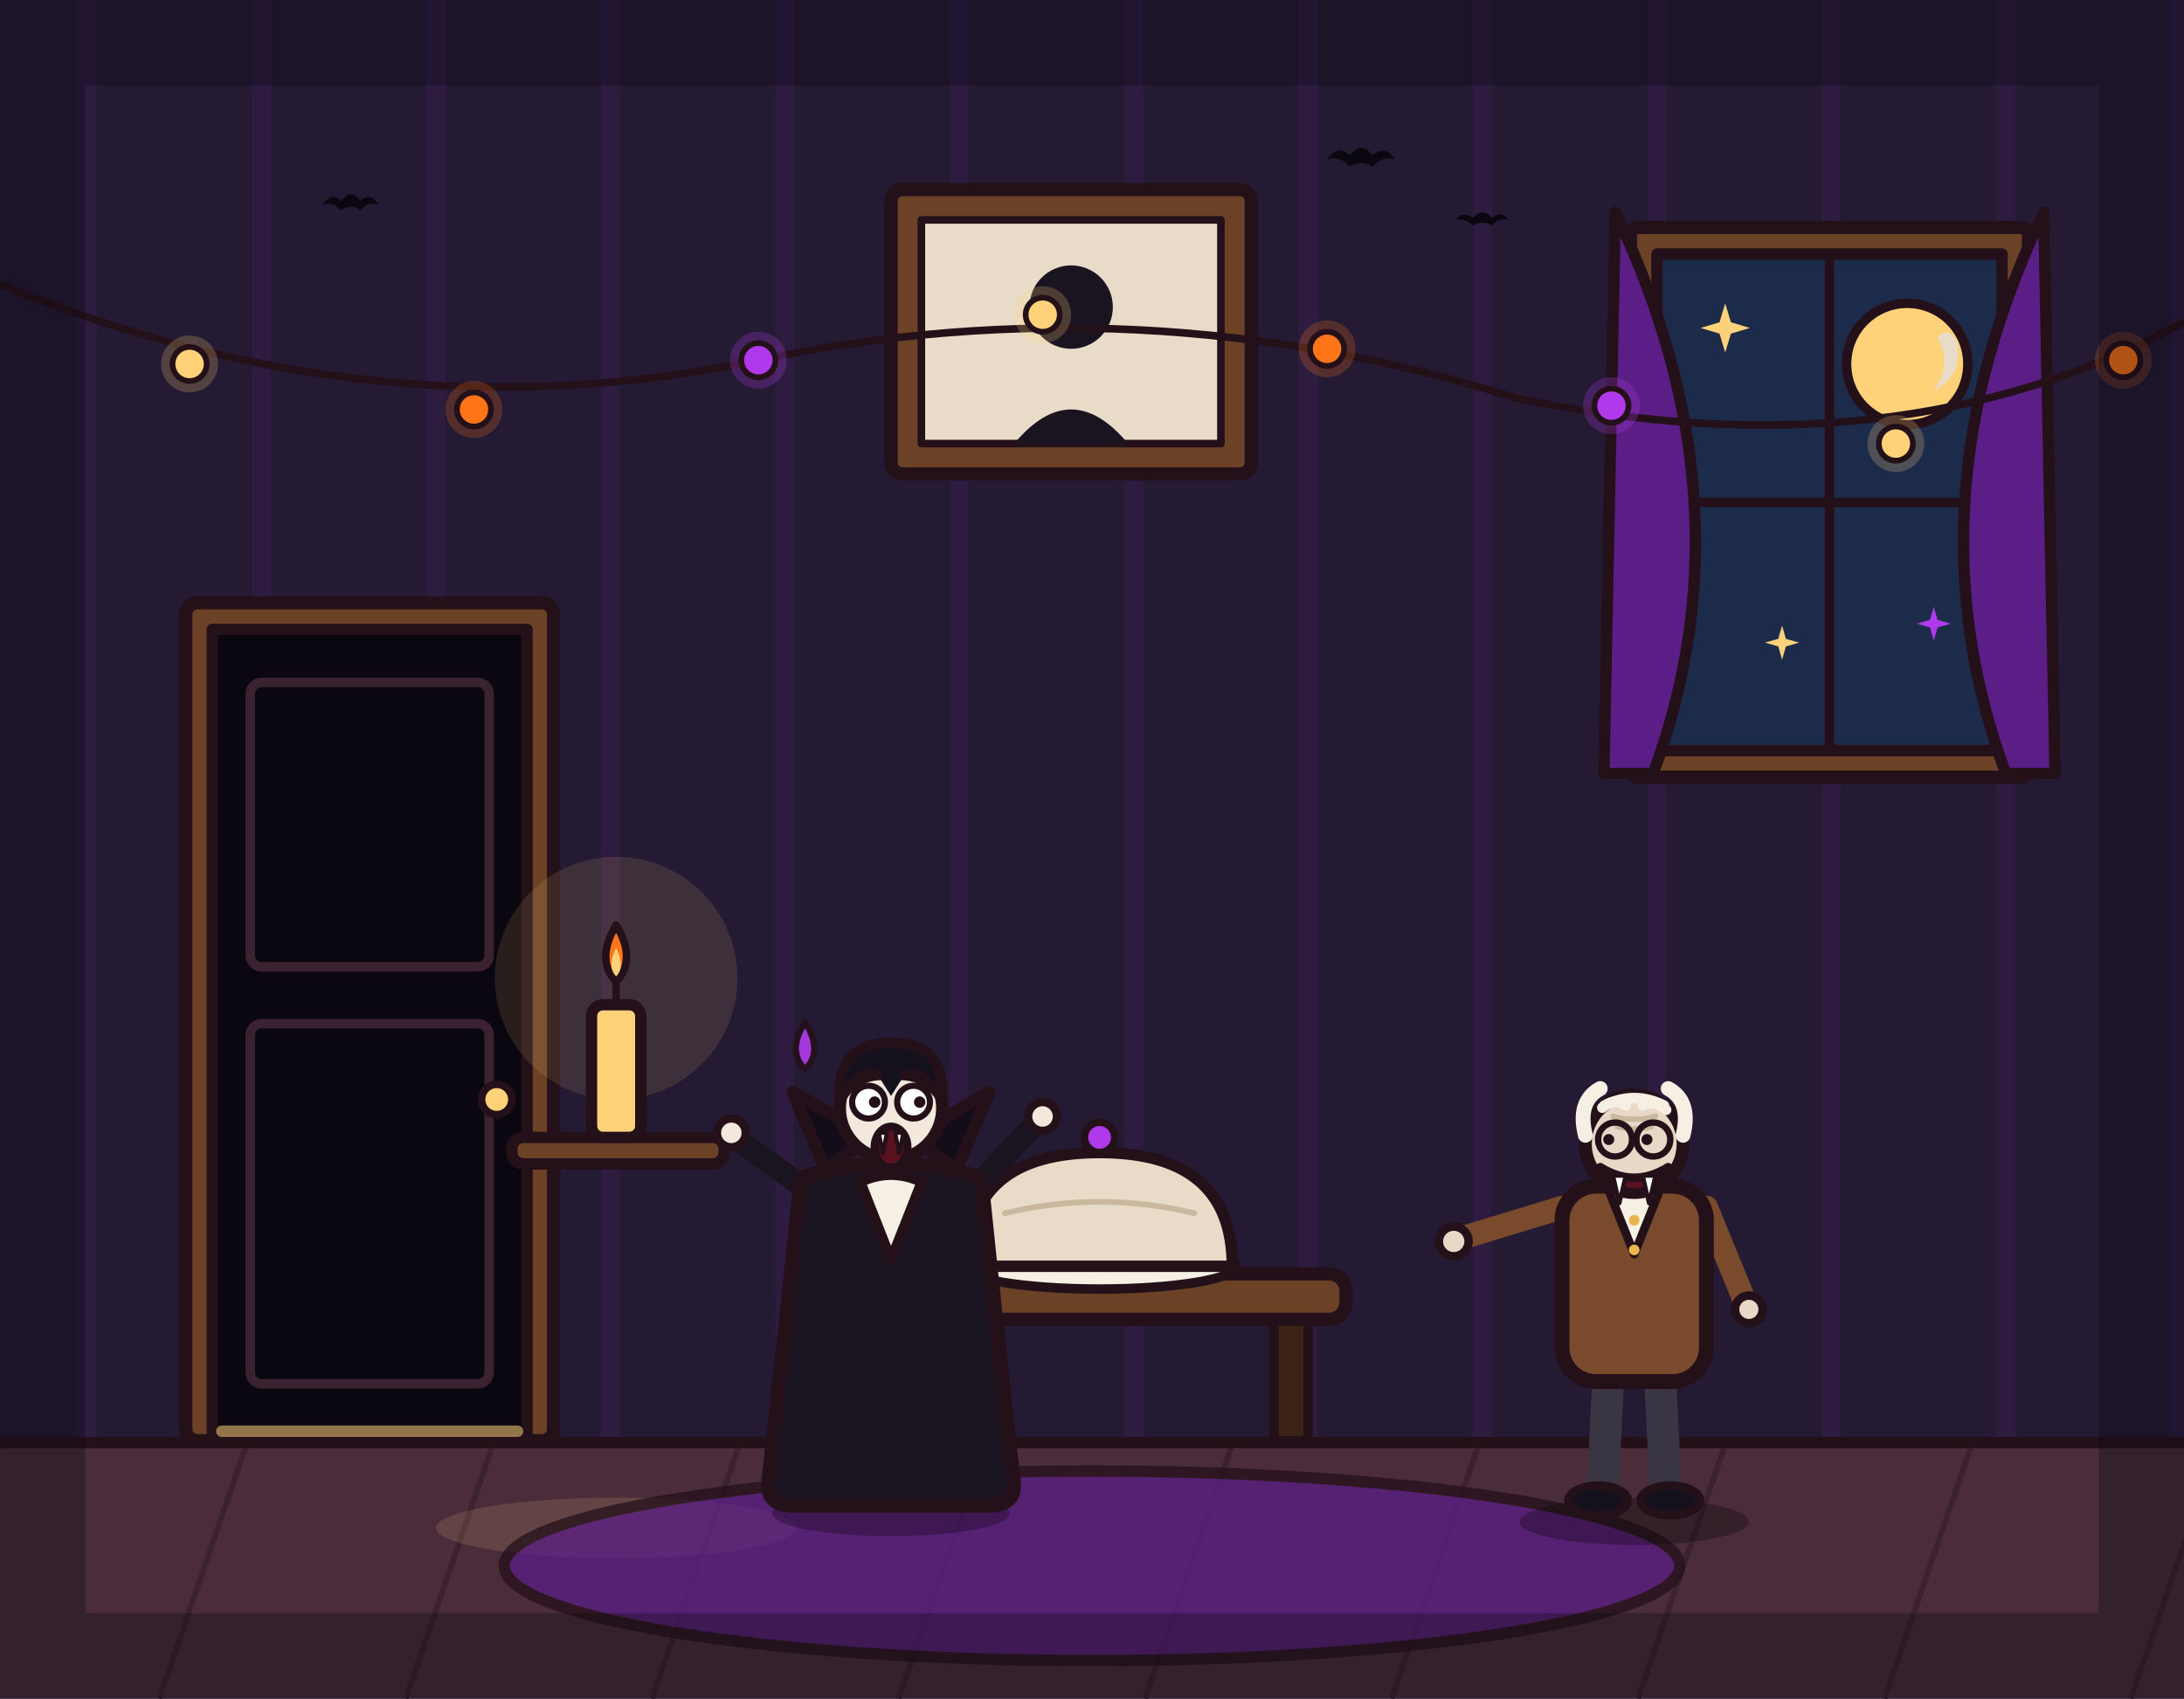
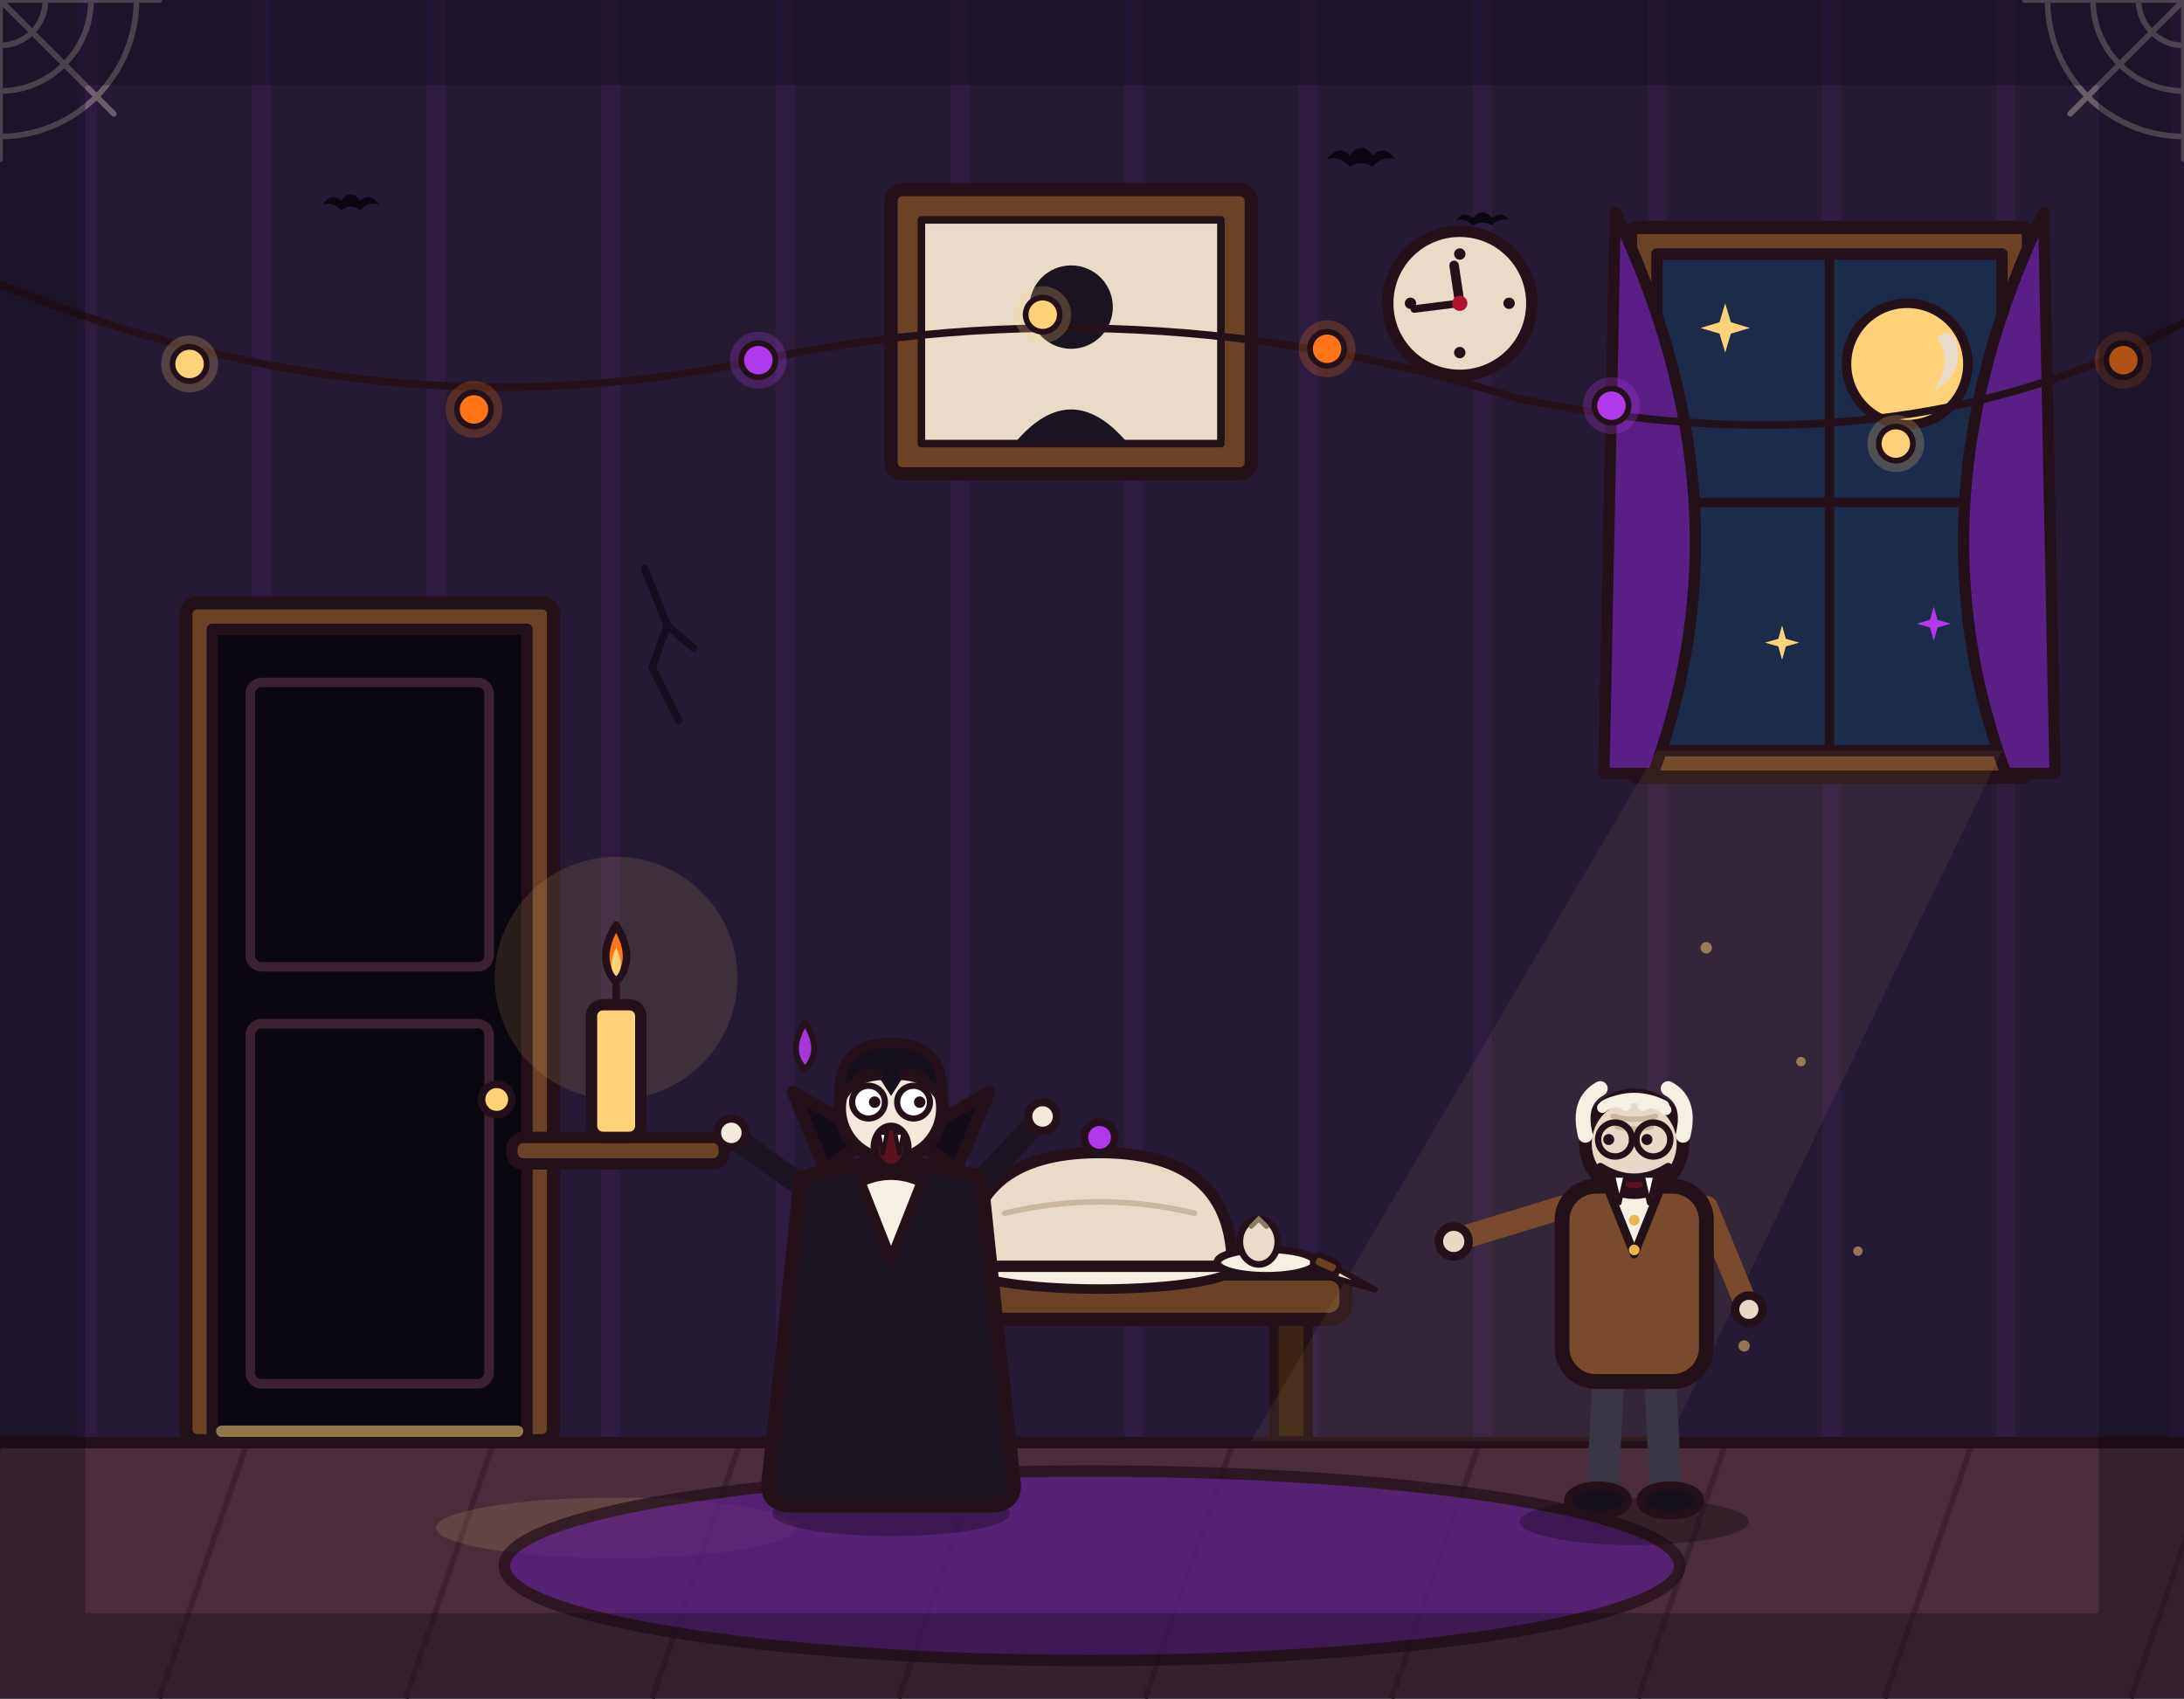
<svg xmlns="http://www.w3.org/2000/svg" viewBox="0 0 1152 896" width="1152" height="896">
  <rect x="0" y="0" width="1152" height="896" fill="#241a33" />
  <path d="M46 0V762M138 0V762M230 0V762M322 0V762M414 0V762M506 0V762M598 0V762M690 0V762M782 0V762M874 0V762M966 0V762M1058 0V762M1150 0V762" stroke="#b03aeb" stroke-width="10" opacity=".07" fill="none" />
  <g fill="#0b0710">
    <path d="M700 84 Q706 76 712 82 Q718 74 724 82 Q730 76 736 84 Q729 82 724 88 Q718 84 712 88 Q707 82 700 84 Z" />
    <path d="M768 116 Q772 111 777 115 Q782 109 787 115 Q792 111 796 116 Q790 115 787 119 Q782 116 777 119 Q773 115 768 116 Z" />
    <path d="M170 108 Q175 101 180 106 Q185 99 190 106 Q195 101 200 108 Q194 106 190 111 Q185 107 180 111 Q175 106 170 108 Z" />
  </g>
  <g>
    <rect x="860" y="120" width="210" height="290" rx="4" fill="#6b4226" stroke="#241019" stroke-width="7" stroke-linejoin="round" />
    <rect x="874" y="134" width="182" height="262" fill="#1c2b4a" stroke="#241019" stroke-width="6" stroke-linejoin="round" />
    <line x1="965" y1="134" x2="965" y2="396" stroke="#241019" stroke-width="5" stroke-linecap="round" />
    <line x1="874" y1="265" x2="1056" y2="265" stroke="#241019" stroke-width="5" stroke-linecap="round" />
    <circle cx="1006" cy="192" r="32" fill="#ffd27a" stroke="#241019" stroke-width="5" stroke-linejoin="round" />
    <path d="M1022 178 Q1030 192 1020 206 Q1036 198 1032 180 Q1028 172 1022 178 Z" fill="#e8dcc8" stroke="none" />
    <path d="M910 160 L913 170 L923 173 L913 176 L910 186 L907 176 L897 173 L907 170 Z" fill="#ffd27a" />
    <path d="M940 330 L942 337 L949 339 L942 341 L940 348 L938 341 L931 339 L938 337 Z" fill="#ffd27a" />
    <path d="M1020 320 L1022 327 L1029 329 L1022 331 L1020 338 L1018 331 L1011 329 L1018 327 Z" fill="#b03aeb" />
    <path d="M852 112 Q925 265 872 408 L846 408 Z" fill="#5b1e86" stroke="#241019" stroke-width="6" stroke-linejoin="round" />
    <path d="M1078 112 Q1005 265 1058 408 L1084 408 Z" fill="#5b1e86" stroke="#241019" stroke-width="6" stroke-linejoin="round" />
  </g>
  <g>
    <rect x="98" y="318" width="194" height="442" rx="6" fill="#6b4226" stroke="#241019" stroke-width="7" stroke-linejoin="round" />
    <rect x="112" y="332" width="166" height="428" fill="#0b0710" stroke="#241019" stroke-width="6" stroke-linejoin="round" />
    <rect x="132" y="360" width="126" height="150" rx="6" fill="none" stroke="#3a2230" stroke-width="5" stroke-linejoin="round" />
    <rect x="132" y="540" width="126" height="190" rx="6" fill="none" stroke="#3a2230" stroke-width="5" stroke-linejoin="round" />
    <circle cx="262" cy="580" r="8" fill="#ffd27a" stroke="#241019" stroke-width="4" stroke-linejoin="round" />
  </g>
  <g>
    <rect x="470" y="100" width="190" height="150" rx="6" fill="#6b4226" stroke="#241019" stroke-width="7" stroke-linejoin="round" />
    <rect x="486" y="116" width="158" height="118" fill="#e8dcc8" stroke="#241019" stroke-width="4" stroke-linejoin="round" />
    <circle cx="565" cy="162" r="22" fill="#1a1420" />
    <path d="M535 234 Q565 198 595 234 Z" fill="#1a1420" />
  </g>
  <path d="M0 150 Q200 232 400 190 Q600 148 800 210 Q1000 252 1152 170" fill="none" stroke="#241019" stroke-width="4" stroke-linecap="round" />
  <g stroke="#241019" stroke-width="3" stroke-linejoin="round">
    <circle cx="100" cy="192" r="15" fill="#ffd27a" opacity=".22" stroke="none" />
    <circle cx="100" cy="192" r="9" fill="#ffd27a" />
    <circle cx="250" cy="216" r="15" fill="#ff7518" opacity=".22" stroke="none" />
    <circle cx="250" cy="216" r="9" fill="#ff7518" />
    <circle cx="400" cy="190" r="15" fill="#b03aeb" opacity=".25" stroke="none" />
    <circle cx="400" cy="190" r="9" fill="#b03aeb" />
    <circle cx="550" cy="166" r="15" fill="#ffd27a" opacity=".22" stroke="none" />
    <circle cx="550" cy="166" r="9" fill="#ffd27a" />
    <circle cx="700" cy="184" r="15" fill="#ff7518" opacity=".22" stroke="none" />
    <circle cx="700" cy="184" r="9" fill="#ff7518" />
    <circle cx="850" cy="214" r="15" fill="#b03aeb" opacity=".25" stroke="none" />
    <circle cx="850" cy="214" r="9" fill="#b03aeb" />
    <circle cx="1000" cy="234" r="15" fill="#ffd27a" opacity=".22" stroke="none" />
    <circle cx="1000" cy="234" r="9" fill="#ffd27a" />
    <circle cx="1120" cy="190" r="15" fill="#ff7518" opacity=".22" stroke="none" />
    <circle cx="1120" cy="190" r="9" fill="#ff7518" />
  </g>
  <circle cx="325" cy="516" r="64" fill="#ffd27a" opacity=".12" />
  <rect x="270" y="600" width="112" height="14" rx="6" fill="#6b4226" stroke="#241019" stroke-width="6" stroke-linejoin="round" />
  <rect x="312" y="530" width="26" height="70" rx="6" fill="#ffd27a" stroke="#241019" stroke-width="6" stroke-linejoin="round" />
  <line x1="325" y1="530" x2="325" y2="520" stroke="#241019" stroke-width="4" stroke-linecap="round" />
  <path d="M325 488 Q336 506 325 518 Q314 506 325 488 Z" fill="#ff7518" stroke="#241019" stroke-width="4" stroke-linejoin="round" />
  <path d="M325 500 Q330 510 325 515 Q320 510 325 500 Z" fill="#ffd27a" stroke="none" />
  <rect x="0" y="760" width="1152" height="136" fill="#4a2c3a" />
  <path d="M0 762 L-46 896M130 762 L84 896M260 762 L214 896M390 762 L344 896M520 762 L474 896M650 762 L604 896M780 762 L734 896M910 762 L864 896M1040 762 L994 896M1170 762 L1124 896" stroke="#3a2230" stroke-width="3" fill="none" />
  <line x1="0" y1="761" x2="1152" y2="761" stroke="#241019" stroke-width="6" stroke-linecap="round" />
  <rect x="114" y="752" width="162" height="6" rx="3" fill="#ffd27a" opacity=".55" />
  <ellipse cx="325" cy="806" rx="95" ry="16" fill="#ffd27a" opacity=".14" />
  <g>
    <rect x="470" y="694" width="18" height="66" fill="#3c2415" stroke="#241019" stroke-width="5" stroke-linejoin="round" />
    <rect x="672" y="694" width="18" height="66" fill="#3c2415" stroke="#241019" stroke-width="5" stroke-linejoin="round" />
    <rect x="450" y="672" width="260" height="24" rx="9" fill="#6b4226" stroke="#241019" stroke-width="7" stroke-linejoin="round" />
    <ellipse cx="580" cy="668" rx="72" ry="12" fill="#f6efe4" stroke="#241019" stroke-width="5" stroke-linejoin="round" />
    <path d="M510 668 Q510 608 580 608 Q650 608 650 668 Z" fill="#e8dcc8" stroke="#241019" stroke-width="6" stroke-linejoin="round" />
    <circle cx="580" cy="600" r="8" fill="#b03aeb" stroke="#241019" stroke-width="4" stroke-linejoin="round" />
    <path d="M530 640 Q580 628 630 640" fill="none" stroke="#c9b89e" stroke-width="3" stroke-linecap="round" />
  </g>
  <ellipse cx="576" cy="826" rx="310" ry="50" fill="#5b1e86" stroke="#241019" stroke-width="6" stroke-linejoin="round" opacity=".75" />
+   <g transform="translate(770 160)">
+     <circle cx="0" cy="0" r="38" fill="#e8dcc8" stroke="#241019" stroke-width="6" />
+     <circle cx="0" cy="-26" r="3" fill="#241019" />
+     <circle cx="26" cy="0" r="3" fill="#241019" />
+     <circle cx="0" cy="26" r="3" fill="#241019" />
+     <circle cx="-26" cy="0" r="3" fill="#241019" />
+     <line x1="0" y1="0" x2="-3" y2="-20" stroke="#241019" stroke-width="5" stroke-linecap="round" />
+     <line x1="0" y1="0" x2="-24" y2="3" stroke="#241019" stroke-width="4" stroke-linecap="round" />
+     <circle cx="0" cy="0" r="4" fill="#b3122e" />
+   </g>
+   <g fill="none" stroke="#e8dcc8" stroke-width="3" opacity=".35" stroke-linecap="round">
+     <path d="M0 0 L84 0 M0 0 L0 84 M0 0 L60 60" />
+     <path d="M24 0 A24 24 0 0 1 0 24 M48 0 A48 48 0 0 1 0 48 M72 0 A72 72 0 0 1 0 72" />
+   </g>
+   <g fill="none" stroke="#e8dcc8" stroke-width="3" opacity=".35" stroke-linecap="round" transform="translate(1152 0) scale(-1 1)">
+     <path d="M0 0 L84 0 M0 0 L0 84 M0 0 L60 60" />
+     <path d="M24 0 A24 24 0 0 1 0 24 M48 0 A48 48 0 0 1 0 48 M72 0 A72 72 0 0 1 0 72" />
+   </g>
+   <path d="M340 300 L352 330 L344 352 L358 380 M352 330 L366 342" fill="none" stroke="#0b0710" stroke-width="4" opacity=".6" stroke-linecap="round" />
+   <polygon points="874,396 1056,396 880,760 660,760" fill="#ffd27a" opacity=".07" />
+   <g fill="#ffd27a" opacity=".5">
+     <circle cx="900" cy="500" r="3" />
+     <circle cx="950" cy="560" r="2.5" />
+     <circle cx="860" cy="620" r="3" />
+     <circle cx="980" cy="660" r="2.5" />
+     <circle cx="920" cy="710" r="3" />
+   </g>
+   <ellipse cx="668" cy="666" rx="26" ry="7" fill="#f6efe4" stroke="#241019" stroke-width="4" stroke-linejoin="round" />
+   <ellipse cx="664" cy="655" rx="10" ry="12" fill="#e8dcc8" stroke="#241019" stroke-width="3.5" />
+   <path d="M660 647 L664 643 L668 647" fill="none" stroke="#8a7a64" stroke-width="2.5" stroke-linecap="round" />
+   <g transform="rotate(24 700 668)">
+     <rect x="692" y="664" width="14" height="7" rx="3" fill="#6b4226" stroke="#241019" stroke-width="3" />
+     <path d="M706 667 L728 669 L706 672 Z" fill="#e8dcc8" stroke="#241019" stroke-width="3" stroke-linejoin="round" />
+   </g>
  <g transform="translate(470 792) scale(1.08)">
    <ellipse cx="0" cy="6" rx="58" ry="11" fill="#000000" opacity=".28" />
    <path d="M-12 -62 L-16 -6" fill="none" stroke="#241a2e" stroke-width="15" stroke-linecap="round" />
    <path d="M12 -62 L16 -6" fill="none" stroke="#241a2e" stroke-width="15" stroke-linecap="round" />
    <ellipse cx="-18" cy="-4" rx="15" ry="7" fill="#14101c" stroke="#241019" stroke-width="4" stroke-linejoin="round" />
    <ellipse cx="18" cy="-4" rx="15" ry="7" fill="#14101c" stroke="#241019" stroke-width="4" stroke-linejoin="round" />
    <path d="M-38 -150 L-74 -176" fill="none" stroke="#1a1420" stroke-width="11" stroke-linecap="round" />
    <circle cx="-78" cy="-180" r="7" fill="#f2e8dc" stroke="#241019" stroke-width="4" stroke-linejoin="round" />
    <path d="M38 -150 L70 -184" fill="none" stroke="#1a1420" stroke-width="11" stroke-linecap="round" />
    <circle cx="74" cy="-188" r="7" fill="#f2e8dc" stroke="#241019" stroke-width="4" stroke-linejoin="round" />
    <path d="M-44 -158 Q-52 -80 -60 -8 Q-60 2 -48 2 L48 2 Q60 2 60 -8 Q52 -80 44 -158 Q0 -172 -44 -158 Z" fill="#1a1420" stroke="#241019" stroke-width="7" stroke-linejoin="round" />
    <path d="M-32 -162 L-48 -200 L-10 -178 Z" fill="#120d18" stroke="#241019" stroke-width="6" stroke-linejoin="round" />
    <path d="M32 -162 L48 -200 L10 -178 Z" fill="#120d18" stroke="#241019" stroke-width="6" stroke-linejoin="round" />
    <path d="M-15 -156 L0 -118 L15 -156 Q0 -163 -15 -156 Z" fill="#f6efe4" stroke="#241019" stroke-width="5" stroke-linejoin="round" />
    <circle cx="0" cy="-192" r="25" fill="#f2e8dc" stroke="#241019" stroke-width="6" stroke-linejoin="round" />
    <path d="M-25 -196 Q-27 -224 0 -224 Q27 -224 25 -196 Q17 -210 0 -208 Q-17 -210 -25 -196 Z" fill="#14101c" stroke="#241019" stroke-width="5" stroke-linejoin="round" />
    <path d="M-7 -209 L0 -198 L7 -209 Q0 -213 -7 -209 Z" fill="#14101c" />
    <path d="M-17 -206 Q-12 -212 -6 -208" fill="none" stroke="#241019" stroke-width="4" stroke-linecap="round" />
    <path d="M6 -208 Q12 -212 17 -206" fill="none" stroke="#241019" stroke-width="4" stroke-linecap="round" />
    <circle cx="-11" cy="-195" r="8" fill="#ffffff" stroke="#241019" stroke-width="3" stroke-linejoin="round" />
    <circle cx="11" cy="-195" r="8" fill="#ffffff" stroke="#241019" stroke-width="3" stroke-linejoin="round" />
    <circle cx="-8" cy="-195" r="2.8" fill="#241019" />
    <circle cx="14" cy="-195" r="2.8" fill="#241019" />
    <ellipse cx="0" cy="-173" rx="8" ry="10" fill="#5b1220" stroke="#241019" stroke-width="4" stroke-linejoin="round" />
    <path d="M-6 -180 L-2 -180 L-4 -170 Z" fill="#ffffff" stroke="#241019" stroke-width="2" stroke-linejoin="round" />
    <path d="M2 -180 L6 -180 L4 -170 Z" fill="#ffffff" stroke="#241019" stroke-width="2" stroke-linejoin="round" />
    <path d="M-42 -234 Q-33 -220 -42 -211 Q-51 -220 -42 -234 Z" fill="#b03aeb" stroke="#241019" stroke-width="3" stroke-linejoin="round" opacity=".9" />
  </g>
  <g transform="translate(862 796) scale(1.12)">
    <ellipse cx="0" cy="6" rx="54" ry="11" fill="#000000" opacity=".28" />
    <path d="M-12 -66 L-15 -6" fill="none" stroke="#3a3542" stroke-width="15" stroke-linecap="round" />
    <path d="M12 -66 L15 -6" fill="none" stroke="#3a3542" stroke-width="15" stroke-linecap="round" />
    <ellipse cx="-17" cy="-4" rx="14" ry="7" fill="#14101c" stroke="#241019" stroke-width="4" stroke-linejoin="round" />
    <ellipse cx="17" cy="-4" rx="14" ry="7" fill="#14101c" stroke="#241019" stroke-width="4" stroke-linejoin="round" />
    <path d="M-34 -142 L-80 -128" fill="none" stroke="#7a4a2c" stroke-width="11" stroke-linecap="round" />
    <circle cx="-85" cy="-126" r="7" fill="#e8d8c8" stroke="#241019" stroke-width="4" stroke-linejoin="round" />
    <path d="M34 -142 L52 -98" fill="none" stroke="#7a4a2c" stroke-width="11" stroke-linecap="round" />
    <circle cx="54" cy="-94" r="6.5" fill="#e8d8c8" stroke="#241019" stroke-width="4" stroke-linejoin="round" />
    <rect x="-34" y="-152" width="68" height="92" rx="16" fill="#7a4a2c" stroke="#241019" stroke-width="7" stroke-linejoin="round" />
    <path d="M-12 -150 L0 -120 L12 -150 Z" fill="#f6efe4" stroke="#241019" stroke-width="4" stroke-linejoin="round" />
    <circle cx="0" cy="-136" r="2.5" fill="#e8b64c" />
    <circle cx="0" cy="-122" r="2.5" fill="#e8b64c" />
    <circle cx="0" cy="-172" r="23" fill="#e8d8c8" stroke="#241019" stroke-width="6" stroke-linejoin="round" />
    <path d="M-23 -176 Q-27 -192 -16 -198" fill="none" stroke="#f6efe4" stroke-width="7" stroke-linecap="round" />
    <path d="M23 -176 Q27 -192 16 -198" fill="none" stroke="#f6efe4" stroke-width="7" stroke-linecap="round" />
    <path d="M-14 -190 Q0 -197 14 -190" fill="none" stroke="#f6efe4" stroke-width="5" stroke-linecap="round" />
    <path d="M-10 -185 Q0 -182 10 -185" fill="none" stroke="#c9b89e" stroke-width="2.5" stroke-linecap="round" />
    <path d="M-8 -180 Q0 -178 8 -180" fill="none" stroke="#c9b89e" stroke-width="2.5" stroke-linecap="round" />
    <circle cx="-9" cy="-174" r="8" fill="none" stroke="#241019" stroke-width="3" stroke-linejoin="round" />
    <circle cx="9" cy="-174" r="8" fill="none" stroke="#241019" stroke-width="3" stroke-linejoin="round" />
    <line x1="-1" y1="-174" x2="1" y2="-174" stroke="#241019" stroke-width="3" stroke-linecap="round" />
    <circle cx="-12" cy="-174" r="2.6" fill="#241019" />
    <circle cx="6" cy="-174" r="2.6" fill="#241019" />
    <path d="M-15 -189 Q-9 -194 -4 -190" fill="none" stroke="#f6efe4" stroke-width="5" stroke-linecap="round" />
    <path d="M4 -190 Q9 -193 15 -188" fill="none" stroke="#f6efe4" stroke-width="5" stroke-linecap="round" />
    <path d="M-16 -161 Q0 -137 16 -161 Q0 -151 -16 -161 Z" fill="#5b1220" stroke="#241019" stroke-width="4" stroke-linejoin="round" />
    <path d="M-10 -157 L-4 -157 L-7 -144 Z" fill="#ffffff" stroke="#241019" stroke-width="2" stroke-linejoin="round" />
    <path d="M4 -157 L10 -157 L7 -144 Z" fill="#ffffff" stroke="#241019" stroke-width="2" stroke-linejoin="round" />
  </g>
  <rect x="0" y="0" width="1152" height="896" fill="none" stroke="#0b0710" stroke-width="90" opacity=".32" />
</svg>
